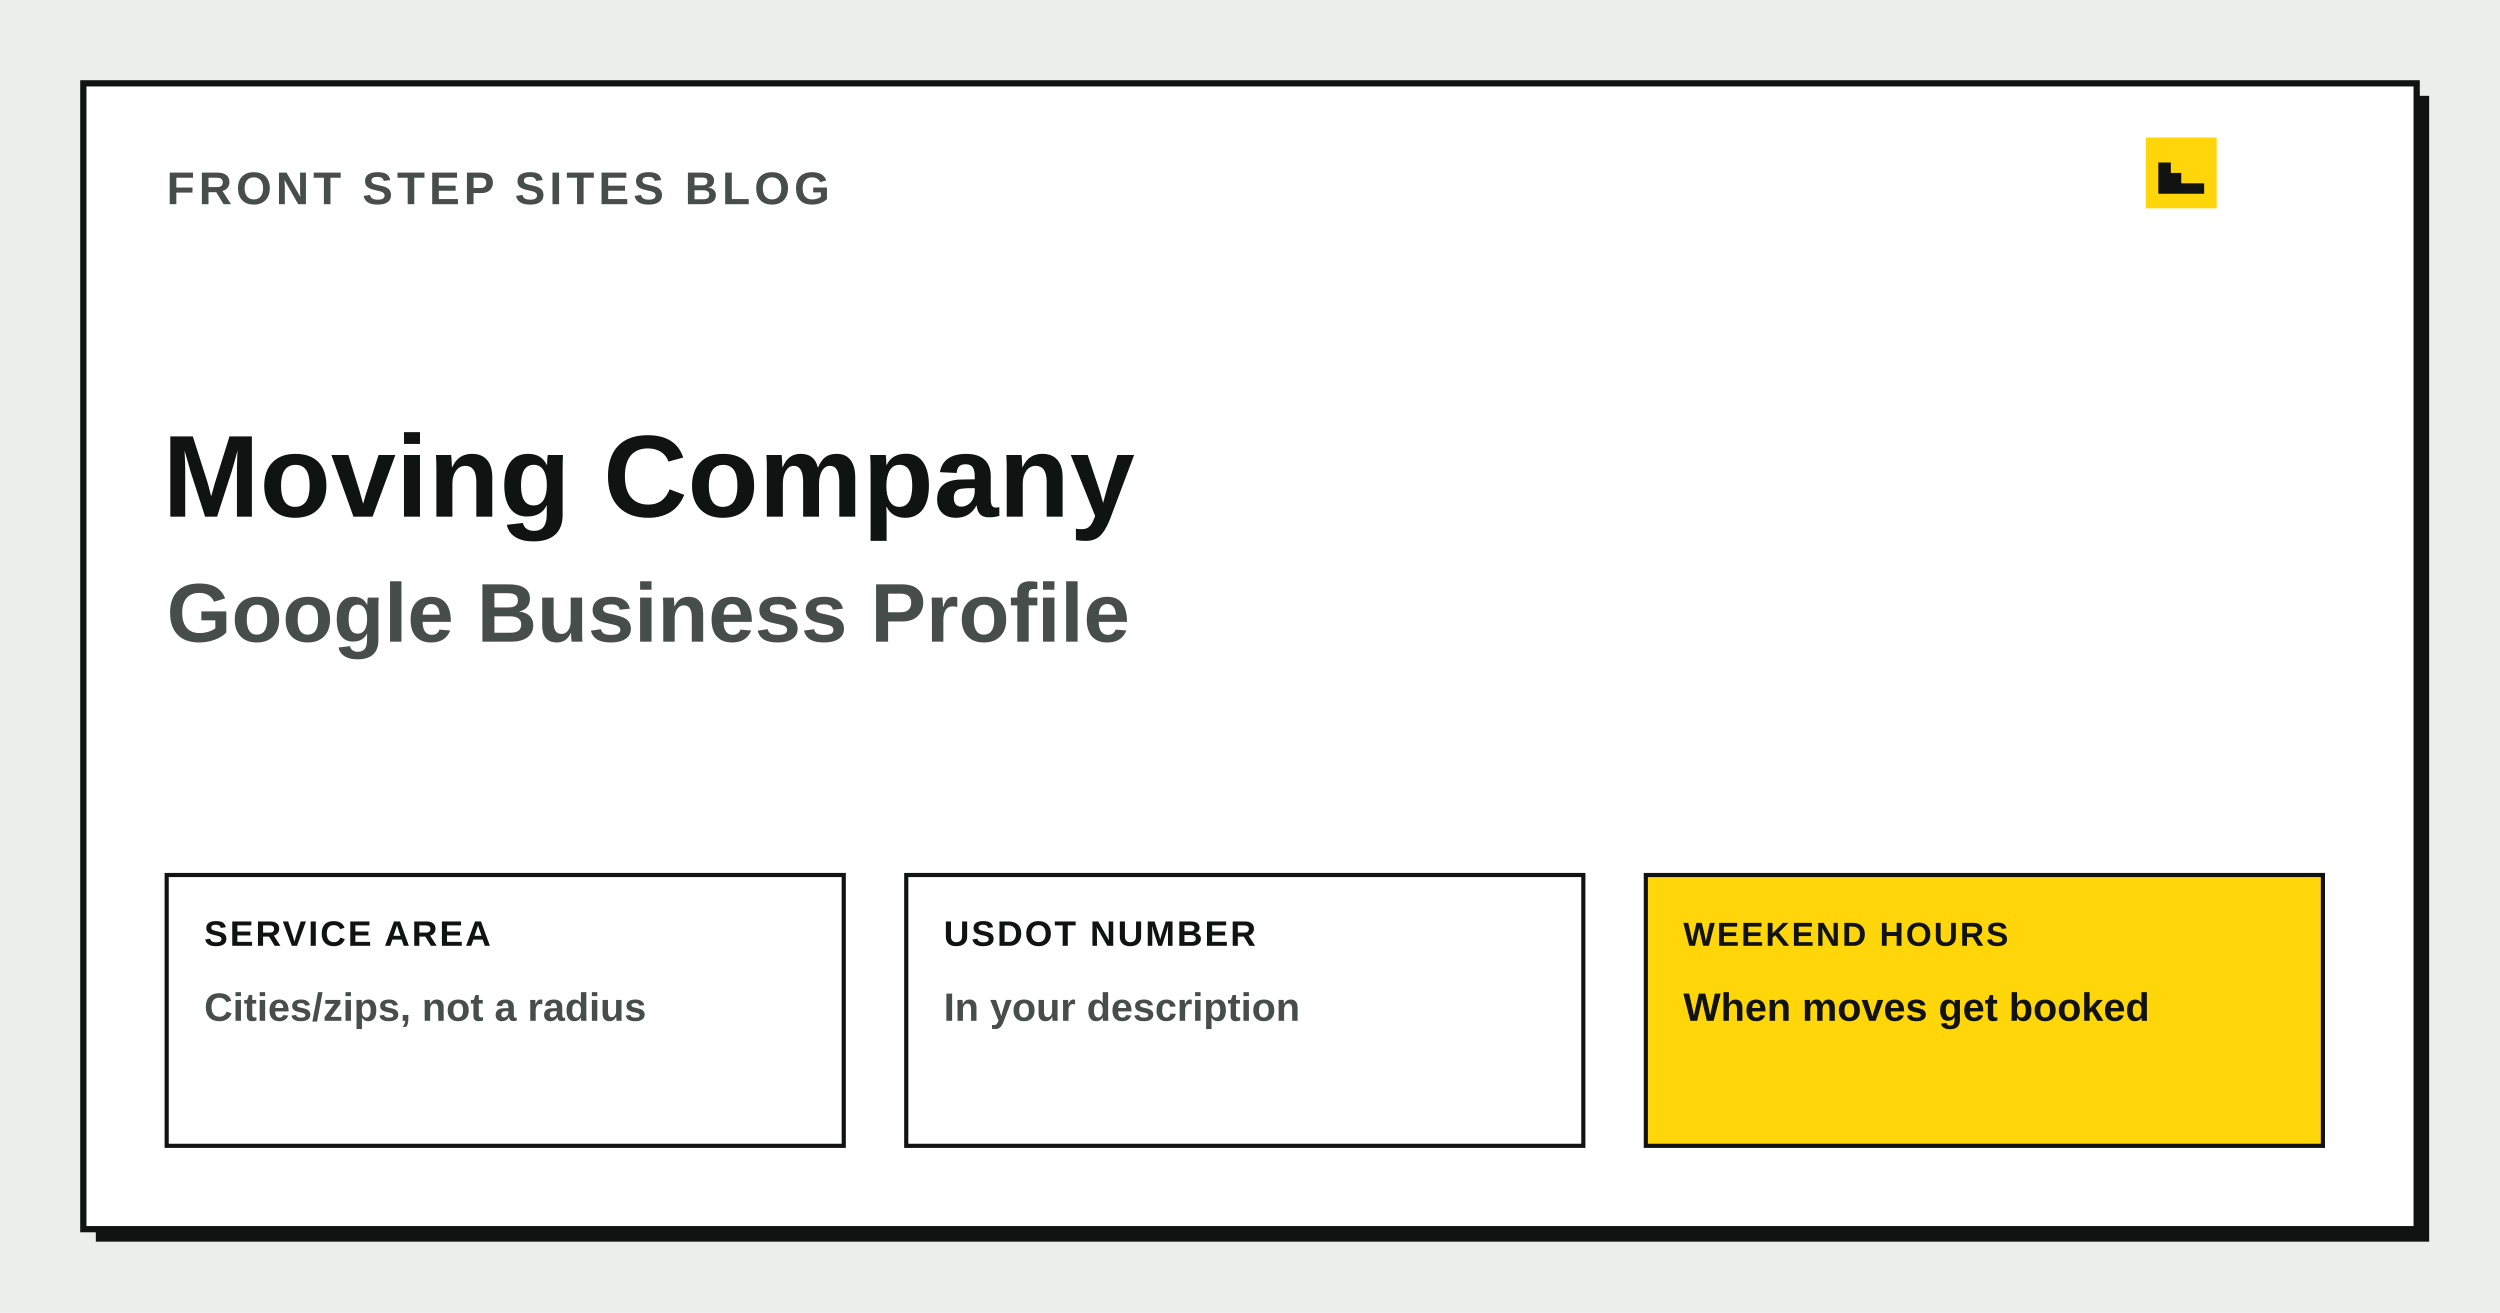
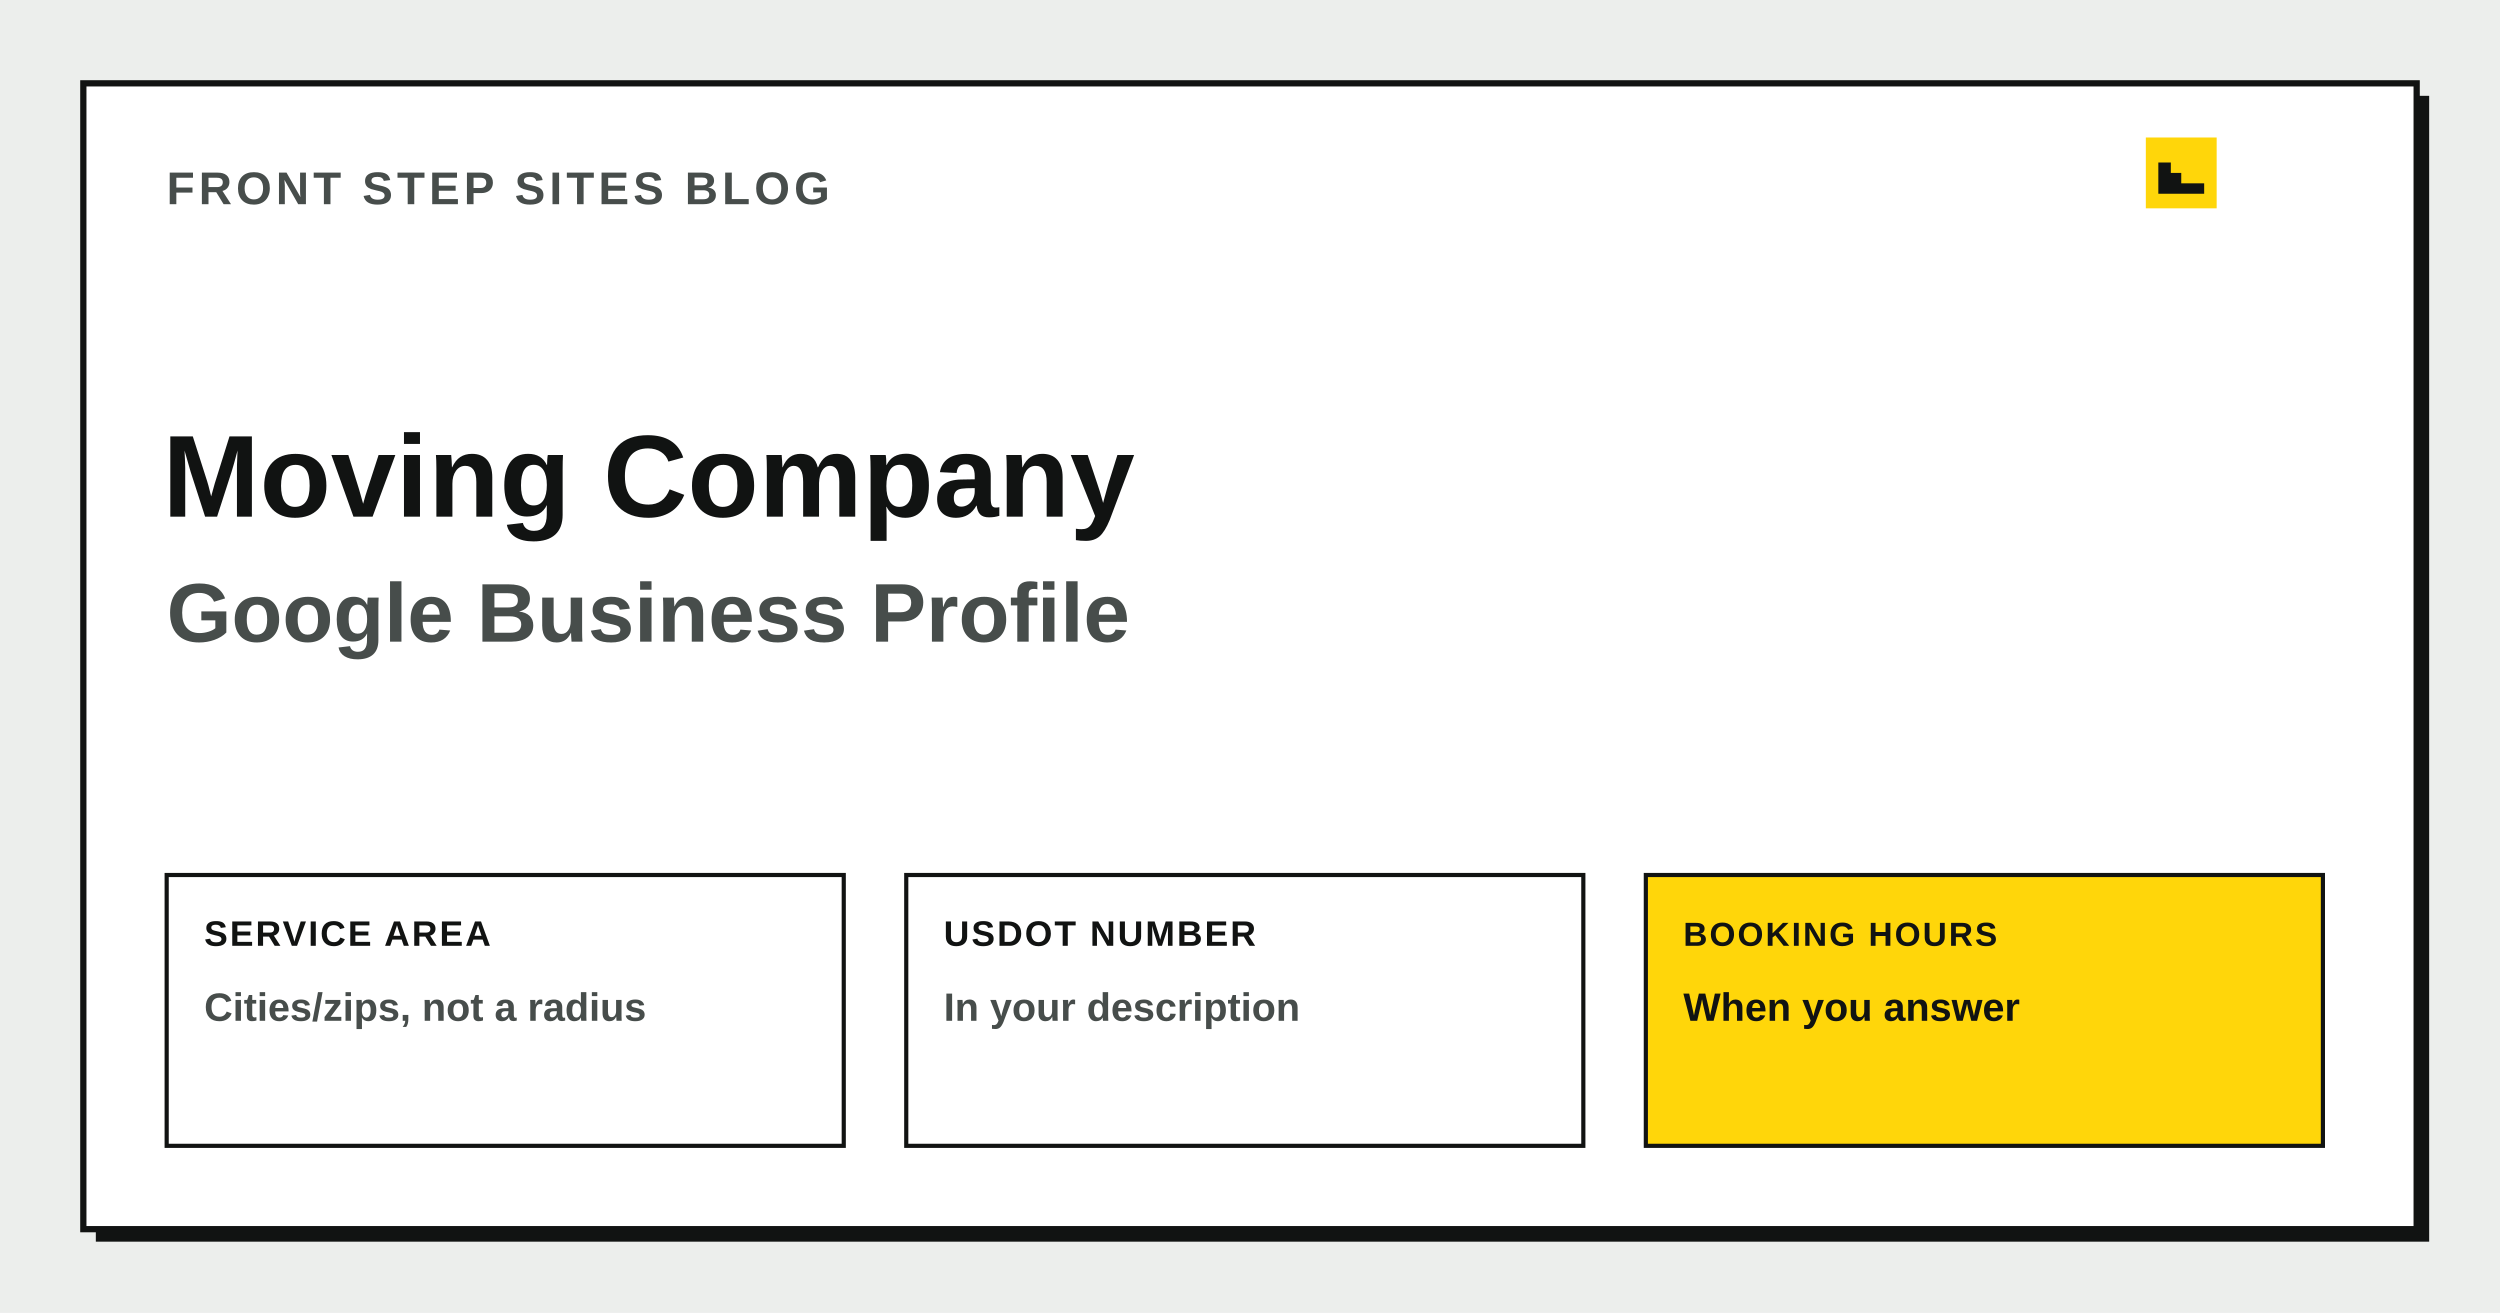
- <svg xmlns="http://www.w3.org/2000/svg" viewBox="0 0 1200 630" width="1200" height="630" role="img" aria-label="Cover image: Moving company Google Business Profile setup guide, covering service area, USDOT number, and weekend hours">
+ <svg xmlns="http://www.w3.org/2000/svg" viewBox="0 0 1200 630" width="1200" height="630" role="img" aria-label="Cover image: Moving company Google Business Profile setup guide, covering service area, USDOT number, and booking hours">
  <rect width="1200" height="630" fill="#eceeec" />
  <rect x="46" y="46" width="1120" height="550" fill="#111312" />
  <rect x="40" y="40" width="1120" height="550" fill="#ffffff" stroke="#111312" stroke-width="3" />
  <g transform="translate(1030,66)">
    <rect width="34" height="34" fill="#ffd60a" />
    <path d="M6 27h22v-5H17v-5h-5v-5H6z" fill="#111312" />
  </g>
  <text x="80" y="98" font-family="Arial, sans-serif" font-size="22" font-weight="700" letter-spacing="2" fill="#474d4b">FRONT STEP SITES BLOG</text>
  <text x="78" y="248" font-family="Arial, sans-serif" font-size="56" font-weight="800" fill="#111312">Moving Company</text>
  <text x="80" y="308" font-family="Arial, sans-serif" font-size="40" font-weight="700" fill="#474d4b">Google Business Profile</text>
  <g transform="translate(80,420)">
    <rect x="0" y="0" width="325" height="130" fill="#ffffff" stroke="#111312" stroke-width="2" />
    <text x="18" y="34" font-family="Arial, sans-serif" font-size="17" font-weight="700" letter-spacing="1" fill="#111312">SERVICE AREA</text>
    <text x="18" y="70" font-family="Arial, sans-serif" font-size="19" font-weight="600" fill="#474d4b">Cities/zips, not a radius</text>
  </g>
  <g transform="translate(435,420)">
    <rect x="0" y="0" width="325" height="130" fill="#ffffff" stroke="#111312" stroke-width="2" />
    <text x="18" y="34" font-family="Arial, sans-serif" font-size="17" font-weight="700" letter-spacing="1" fill="#111312">USDOT NUMBER</text>
    <text x="18" y="70" font-family="Arial, sans-serif" font-size="19" font-weight="600" fill="#474d4b">In your description</text>
  </g>
  <g transform="translate(790,420)">
    <rect x="0" y="0" width="325" height="130" fill="#ffd60a" stroke="#111312" stroke-width="2" />
-     <text x="18" y="34" font-family="Arial, sans-serif" font-size="16" font-weight="700" letter-spacing="1" fill="#111312">WEEKEND HOURS</text>
-     <text x="18" y="70" font-family="Arial, sans-serif" font-size="19" font-weight="700" fill="#111312">When moves get booked</text>
+     <text x="18" y="34" font-family="Arial, sans-serif" font-size="16" font-weight="700" letter-spacing="1" fill="#111312">BOOKING HOURS</text>
+     <text x="18" y="70" font-family="Arial, sans-serif" font-size="19" font-weight="700" fill="#111312">When you answer</text>
  </g>
</svg>
